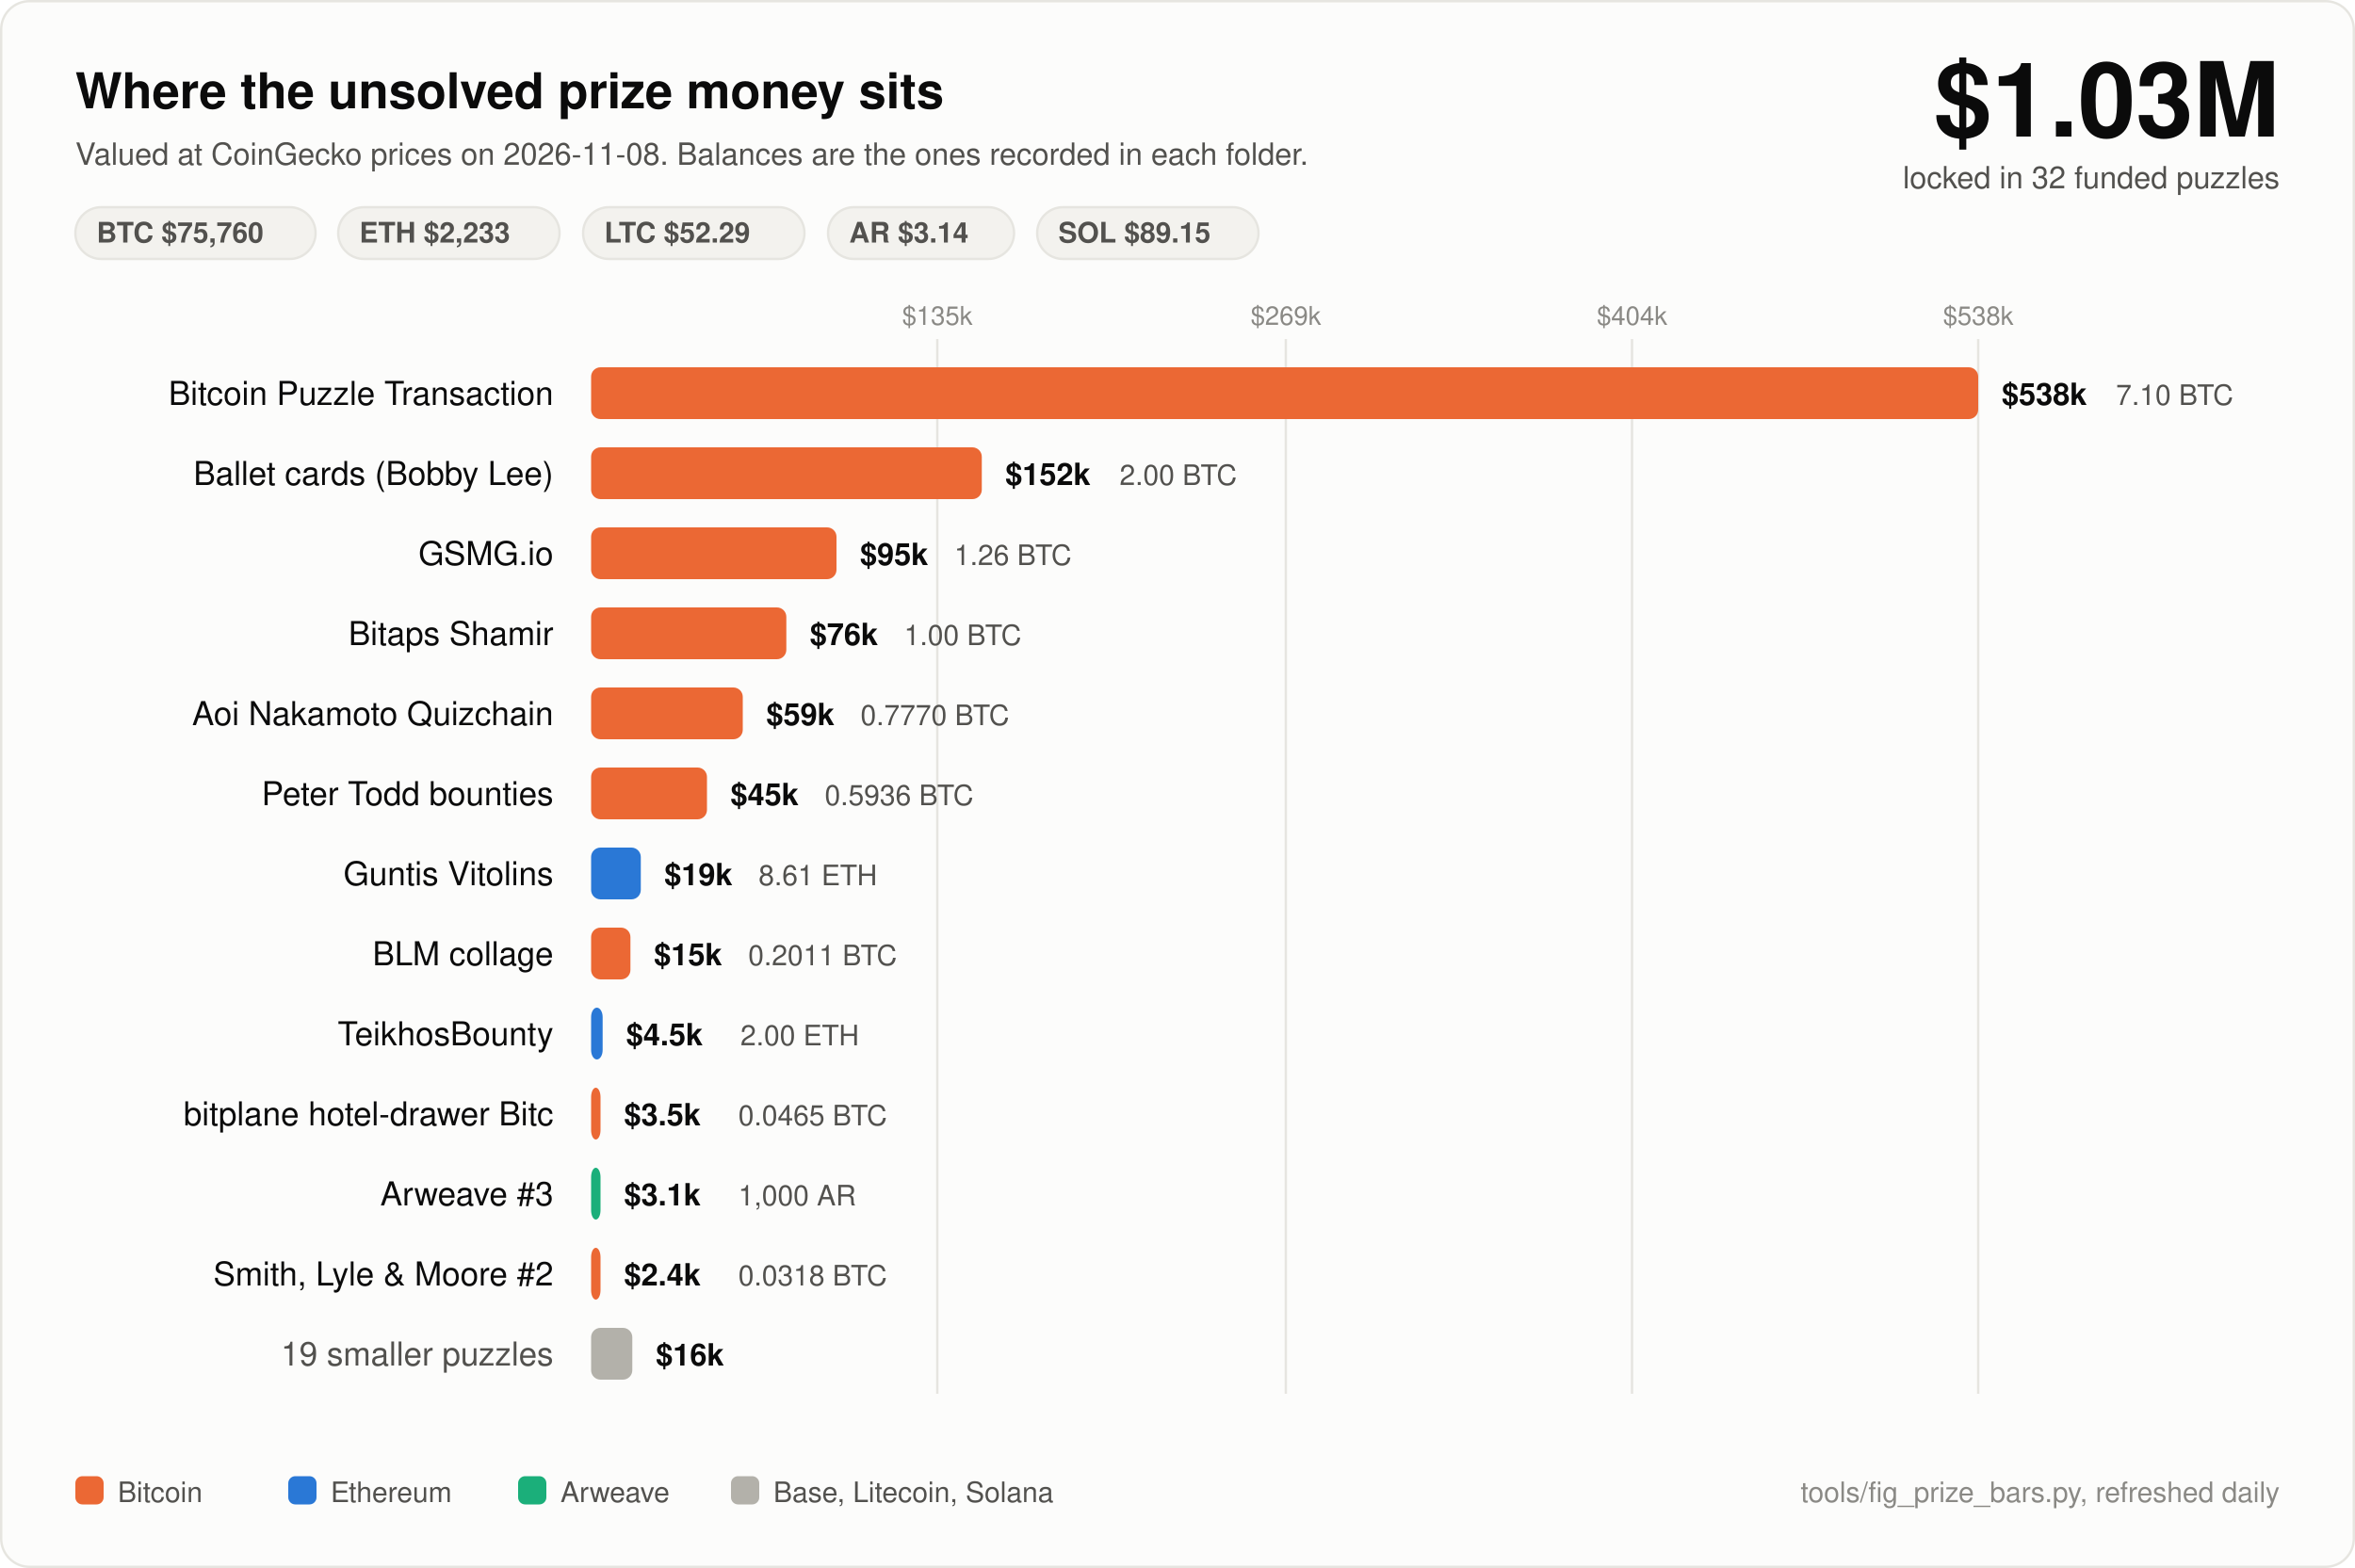
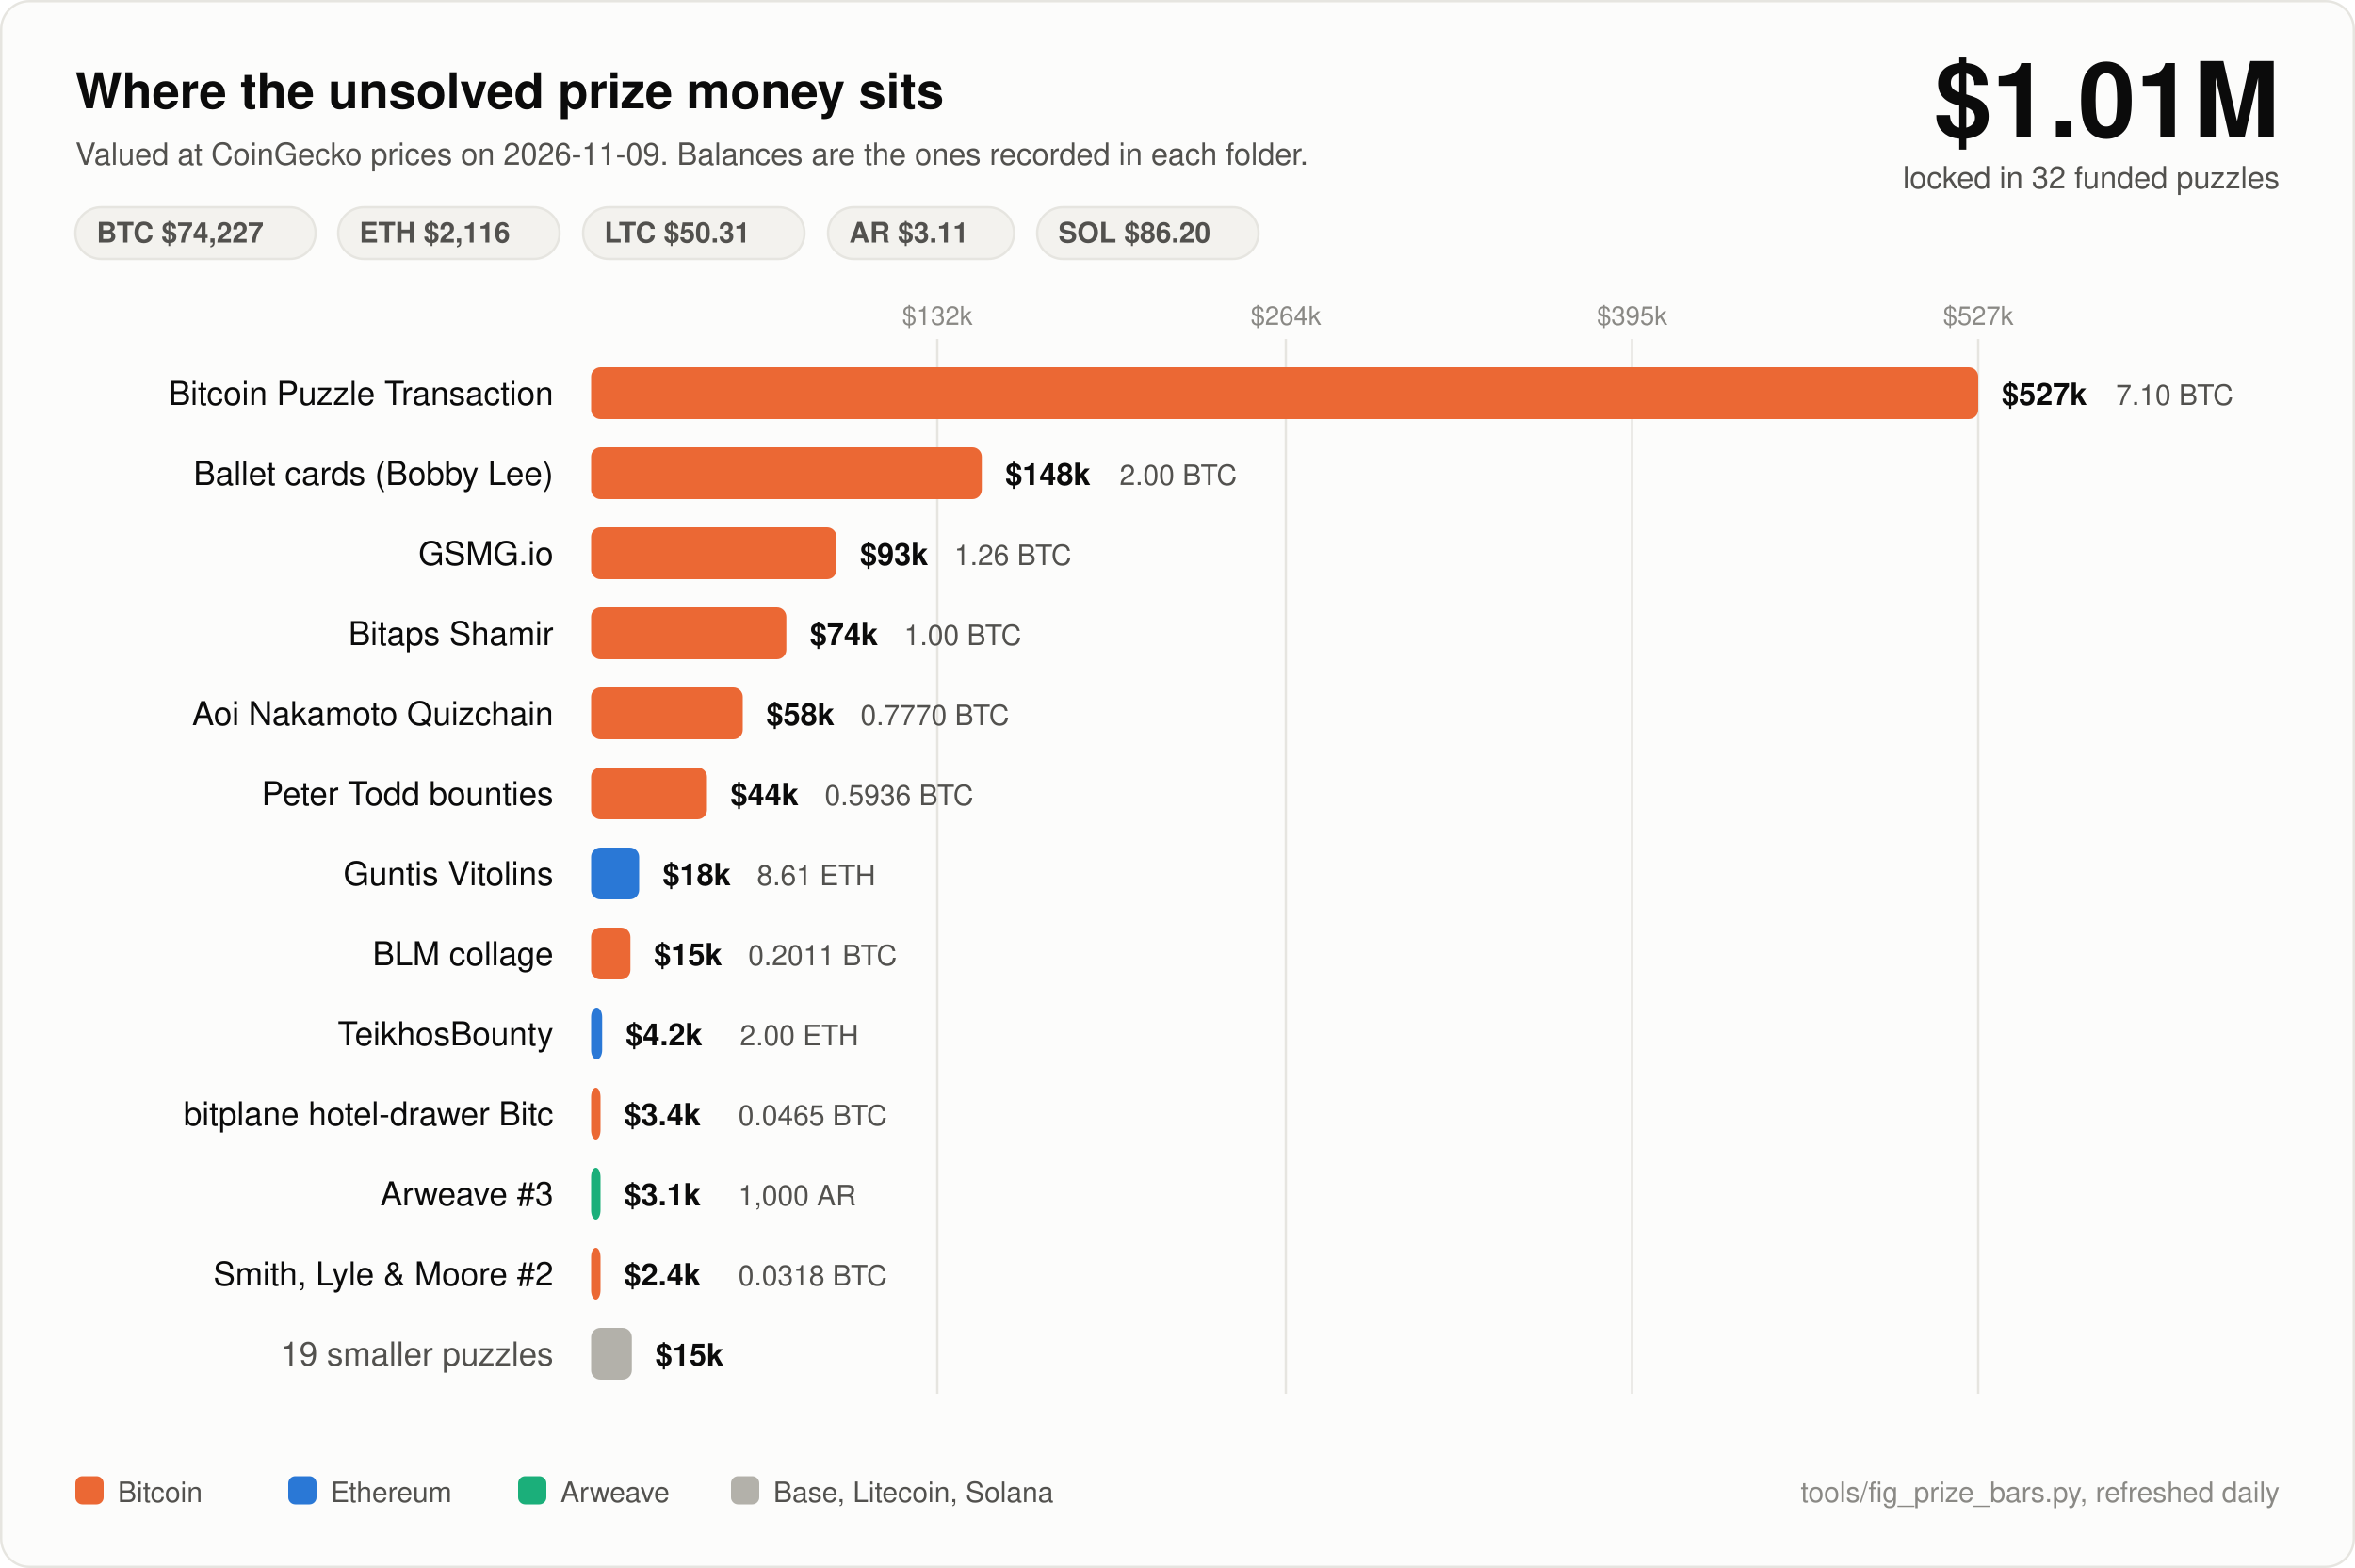
<svg xmlns="http://www.w3.org/2000/svg" width="1000" height="666" viewBox="0 0 1000 666" font-family="ui-sans-serif, -apple-system, Segoe UI, Helvetica, Arial, sans-serif">
  <rect x="0.5" y="0.5" width="999" height="665" rx="12" fill="#fcfcfb" stroke="#e6e5e0" />
  <text x="32" y="46" fill="#0b0b0b" font-size="21" font-weight="700">Where the unsolved prize money sits</text>
-   <text x="32" y="70" fill="#52514e" font-size="13">Valued at CoinGecko prices on 2026-11-08. Balances are the ones recorded in each folder.</text>
-   <text x="968" y="58" fill="#0b0b0b" font-size="44" font-weight="700" text-anchor="end">$1.03M</text>
+   <text x="32" y="70" fill="#52514e" font-size="13">Valued at CoinGecko prices on 2026-11-09. Balances are the ones recorded in each folder.</text>
+   <text x="968" y="58" fill="#0b0b0b" font-size="44" font-weight="700" text-anchor="end">$1.01M</text>
  <text x="968" y="80" fill="#52514e" font-size="13" text-anchor="end">locked in 32 funded puzzles</text>
  <rect x="32" y="88" width="102" height="22" rx="11" fill="#f3f2ee" stroke="#e6e5e0" />
-   <text x="41" y="103" fill="#52514e" font-size="12" font-weight="600">BTC $75,760</text>
+   <text x="41" y="103" fill="#52514e" font-size="12" font-weight="600">BTC $74,227</text>
  <rect x="143.6" y="88" width="94" height="22" rx="11" fill="#f3f2ee" stroke="#e6e5e0" />
-   <text x="152.6" y="103" fill="#52514e" font-size="12" font-weight="600">ETH $2,233</text>
+   <text x="152.6" y="103" fill="#52514e" font-size="12" font-weight="600">ETH $2,116</text>
  <rect x="247.6" y="88" width="94" height="22" rx="11" fill="#f3f2ee" stroke="#e6e5e0" />
-   <text x="256.6" y="103" fill="#52514e" font-size="12" font-weight="600">LTC $52.29</text>
+   <text x="256.6" y="103" fill="#52514e" font-size="12" font-weight="600">LTC $50.31</text>
  <rect x="351.6" y="88" width="79" height="22" rx="11" fill="#f3f2ee" stroke="#e6e5e0" />
-   <text x="360.6" y="103" fill="#52514e" font-size="12" font-weight="600">AR $3.14</text>
+   <text x="360.6" y="103" fill="#52514e" font-size="12" font-weight="600">AR $3.11</text>
  <rect x="440.4" y="88" width="94" height="22" rx="11" fill="#f3f2ee" stroke="#e6e5e0" />
-   <text x="449.4" y="103" fill="#52514e" font-size="12" font-weight="600">SOL $89.15</text>
+   <text x="449.4" y="103" fill="#52514e" font-size="12" font-weight="600">SOL $86.20</text>
  <line x1="398" y1="144" x2="398" y2="592" stroke="#e6e5e0" stroke-width="1" />
-   <text x="398" y="138" fill="#8a8985" font-size="11" text-anchor="middle">$135k</text>
+   <text x="398" y="138" fill="#8a8985" font-size="11" text-anchor="middle">$132k</text>
  <line x1="546" y1="144" x2="546" y2="592" stroke="#e6e5e0" stroke-width="1" />
-   <text x="546" y="138" fill="#8a8985" font-size="11" text-anchor="middle">$269k</text>
+   <text x="546" y="138" fill="#8a8985" font-size="11" text-anchor="middle">$264k</text>
  <line x1="693" y1="144" x2="693" y2="592" stroke="#e6e5e0" stroke-width="1" />
-   <text x="693" y="138" fill="#8a8985" font-size="11" text-anchor="middle">$404k</text>
+   <text x="693" y="138" fill="#8a8985" font-size="11" text-anchor="middle">$395k</text>
  <line x1="840" y1="144" x2="840" y2="592" stroke="#e6e5e0" stroke-width="1" />
-   <text x="840" y="138" fill="#8a8985" font-size="11" text-anchor="middle">$538k</text>
+   <text x="840" y="138" fill="#8a8985" font-size="11" text-anchor="middle">$527k</text>
  <text x="235" y="172" fill="#0b0b0b" font-size="14" text-anchor="end">Bitcoin Puzzle Transaction</text>
  <rect x="251" y="156" width="589.0" height="22" rx="4" fill="#eb6834" />
-   <text x="850.0" y="172" fill="#0b0b0b" font-size="13" font-weight="600">$538k</text>
+   <text x="850.0" y="172" fill="#0b0b0b" font-size="13" font-weight="600">$527k</text>
  <text x="898.5" y="172" fill="#52514e" font-size="12">7.10 BTC</text>
  <text x="235" y="206" fill="#0b0b0b" font-size="14" text-anchor="end">Ballet cards (Bobby Lee)</text>
  <rect x="251" y="190" width="165.9" height="22" rx="4" fill="#eb6834" />
-   <text x="426.9" y="206" fill="#0b0b0b" font-size="13" font-weight="600">$152k</text>
+   <text x="426.9" y="206" fill="#0b0b0b" font-size="13" font-weight="600">$148k</text>
  <text x="475.4" y="206" fill="#52514e" font-size="12">2.00 BTC</text>
  <text x="235" y="240" fill="#0b0b0b" font-size="14" text-anchor="end">GSMG.io</text>
  <rect x="251" y="224" width="104.2" height="22" rx="4" fill="#eb6834" />
-   <text x="365.2" y="240" fill="#0b0b0b" font-size="13" font-weight="600">$95k</text>
+   <text x="365.2" y="240" fill="#0b0b0b" font-size="13" font-weight="600">$93k</text>
  <text x="405.2" y="240" fill="#52514e" font-size="12">1.26 BTC</text>
  <text x="235" y="274" fill="#0b0b0b" font-size="14" text-anchor="end">Bitaps Shamir</text>
  <rect x="251" y="258" width="82.9" height="22" rx="4" fill="#eb6834" />
-   <text x="343.9" y="274" fill="#0b0b0b" font-size="13" font-weight="600">$76k</text>
+   <text x="343.9" y="274" fill="#0b0b0b" font-size="13" font-weight="600">$74k</text>
  <text x="383.9" y="274" fill="#52514e" font-size="12">1.00 BTC</text>
  <text x="235" y="308" fill="#0b0b0b" font-size="14" text-anchor="end">Aoi Nakamoto Quizchain</text>
  <rect x="251" y="292" width="64.4" height="22" rx="4" fill="#eb6834" />
-   <text x="325.4" y="308" fill="#0b0b0b" font-size="13" font-weight="600">$59k</text>
+   <text x="325.4" y="308" fill="#0b0b0b" font-size="13" font-weight="600">$58k</text>
  <text x="365.4" y="308" fill="#52514e" font-size="12">0.7770 BTC</text>
  <text x="235" y="342" fill="#0b0b0b" font-size="14" text-anchor="end">Peter Todd bounties</text>
  <rect x="251" y="326" width="49.2" height="22" rx="4" fill="#eb6834" />
-   <text x="310.2" y="342" fill="#0b0b0b" font-size="13" font-weight="600">$45k</text>
+   <text x="310.2" y="342" fill="#0b0b0b" font-size="13" font-weight="600">$44k</text>
  <text x="350.2" y="342" fill="#52514e" font-size="12">0.5936 BTC</text>
  <text x="235" y="376" fill="#0b0b0b" font-size="14" text-anchor="end">Guntis Vitolins</text>
-   <rect x="251" y="360" width="21.1" height="22" rx="4" fill="#2a78d6" />
-   <text x="282.1" y="376" fill="#0b0b0b" font-size="13" font-weight="600">$19k</text>
-   <text x="322.1" y="376" fill="#52514e" font-size="12">8.61 ETH</text>
+   <rect x="251" y="360" width="20.4" height="22" rx="4" fill="#2a78d6" />
+   <text x="281.4" y="376" fill="#0b0b0b" font-size="13" font-weight="600">$18k</text>
+   <text x="321.4" y="376" fill="#52514e" font-size="12">8.61 ETH</text>
  <text x="235" y="410" fill="#0b0b0b" font-size="14" text-anchor="end">BLM collage</text>
  <rect x="251" y="394" width="16.7" height="22" rx="4" fill="#eb6834" />
  <text x="277.7" y="410" fill="#0b0b0b" font-size="13" font-weight="600">$15k</text>
  <text x="317.7" y="410" fill="#52514e" font-size="12">0.2011 BTC</text>
  <text x="235" y="444" fill="#0b0b0b" font-size="14" text-anchor="end">TeikhosBounty</text>
-   <rect x="251" y="428" width="4.9" height="22" rx="4" fill="#2a78d6" />
-   <text x="265.9" y="444" fill="#0b0b0b" font-size="13" font-weight="600">$4.5k</text>
-   <text x="314.4" y="444" fill="#52514e" font-size="12">2.00 ETH</text>
+   <rect x="251" y="428" width="4.7" height="22" rx="4" fill="#2a78d6" />
+   <text x="265.7" y="444" fill="#0b0b0b" font-size="13" font-weight="600">$4.2k</text>
+   <text x="314.2" y="444" fill="#52514e" font-size="12">2.00 ETH</text>
  <text x="235" y="478" fill="#0b0b0b" font-size="14" text-anchor="end">bitplane hotel-drawer Bitc</text>
  <rect x="251" y="462" width="4.0" height="22" rx="4" fill="#eb6834" />
-   <text x="265.0" y="478" fill="#0b0b0b" font-size="13" font-weight="600">$3.5k</text>
+   <text x="265.0" y="478" fill="#0b0b0b" font-size="13" font-weight="600">$3.4k</text>
  <text x="313.5" y="478" fill="#52514e" font-size="12">0.0465 BTC</text>
  <text x="235" y="512" fill="#0b0b0b" font-size="14" text-anchor="end">Arweave #3</text>
  <rect x="251" y="496" width="4.0" height="22" rx="4" fill="#1baf7a" />
  <text x="265.0" y="512" fill="#0b0b0b" font-size="13" font-weight="600">$3.1k</text>
  <text x="313.5" y="512" fill="#52514e" font-size="12">1,000 AR</text>
  <text x="235" y="546" fill="#0b0b0b" font-size="14" text-anchor="end">Smith, Lyle &amp; Moore #2</text>
  <rect x="251" y="530" width="4.0" height="22" rx="4" fill="#eb6834" />
  <text x="265.0" y="546" fill="#0b0b0b" font-size="13" font-weight="600">$2.4k</text>
  <text x="313.5" y="546" fill="#52514e" font-size="12">0.0318 BTC</text>
  <text x="235" y="580" fill="#52514e" font-size="14" text-anchor="end">19 smaller puzzles</text>
-   <rect x="251" y="564" width="17.5" height="22" rx="4" fill="#b3b1aa" />
-   <text x="278.5" y="580" fill="#0b0b0b" font-size="13" font-weight="600">$16k</text>
+   <rect x="251" y="564" width="17.3" height="22" rx="4" fill="#b3b1aa" />
+   <text x="278.3" y="580" fill="#0b0b0b" font-size="13" font-weight="600">$15k</text>
  <rect x="32" y="627" width="12" height="12" rx="3" fill="#eb6834" />
  <text x="50" y="638" fill="#52514e" font-size="12">Bitcoin</text>
  <rect x="122.4" y="627" width="12" height="12" rx="3" fill="#2a78d6" />
  <text x="140.4" y="638" fill="#52514e" font-size="12">Ethereum</text>
  <rect x="220.0" y="627" width="12" height="12" rx="3" fill="#1baf7a" />
  <text x="238.0" y="638" fill="#52514e" font-size="12">Arweave</text>
  <rect x="310.4" y="627" width="12" height="12" rx="3" fill="#b3b1aa" />
  <text x="328.4" y="638" fill="#52514e" font-size="12">Base, Litecoin, Solana</text>
  <text x="968" y="638" fill="#8a8985" font-size="12" text-anchor="end">tools/fig_prize_bars.py, refreshed daily</text>
</svg>
